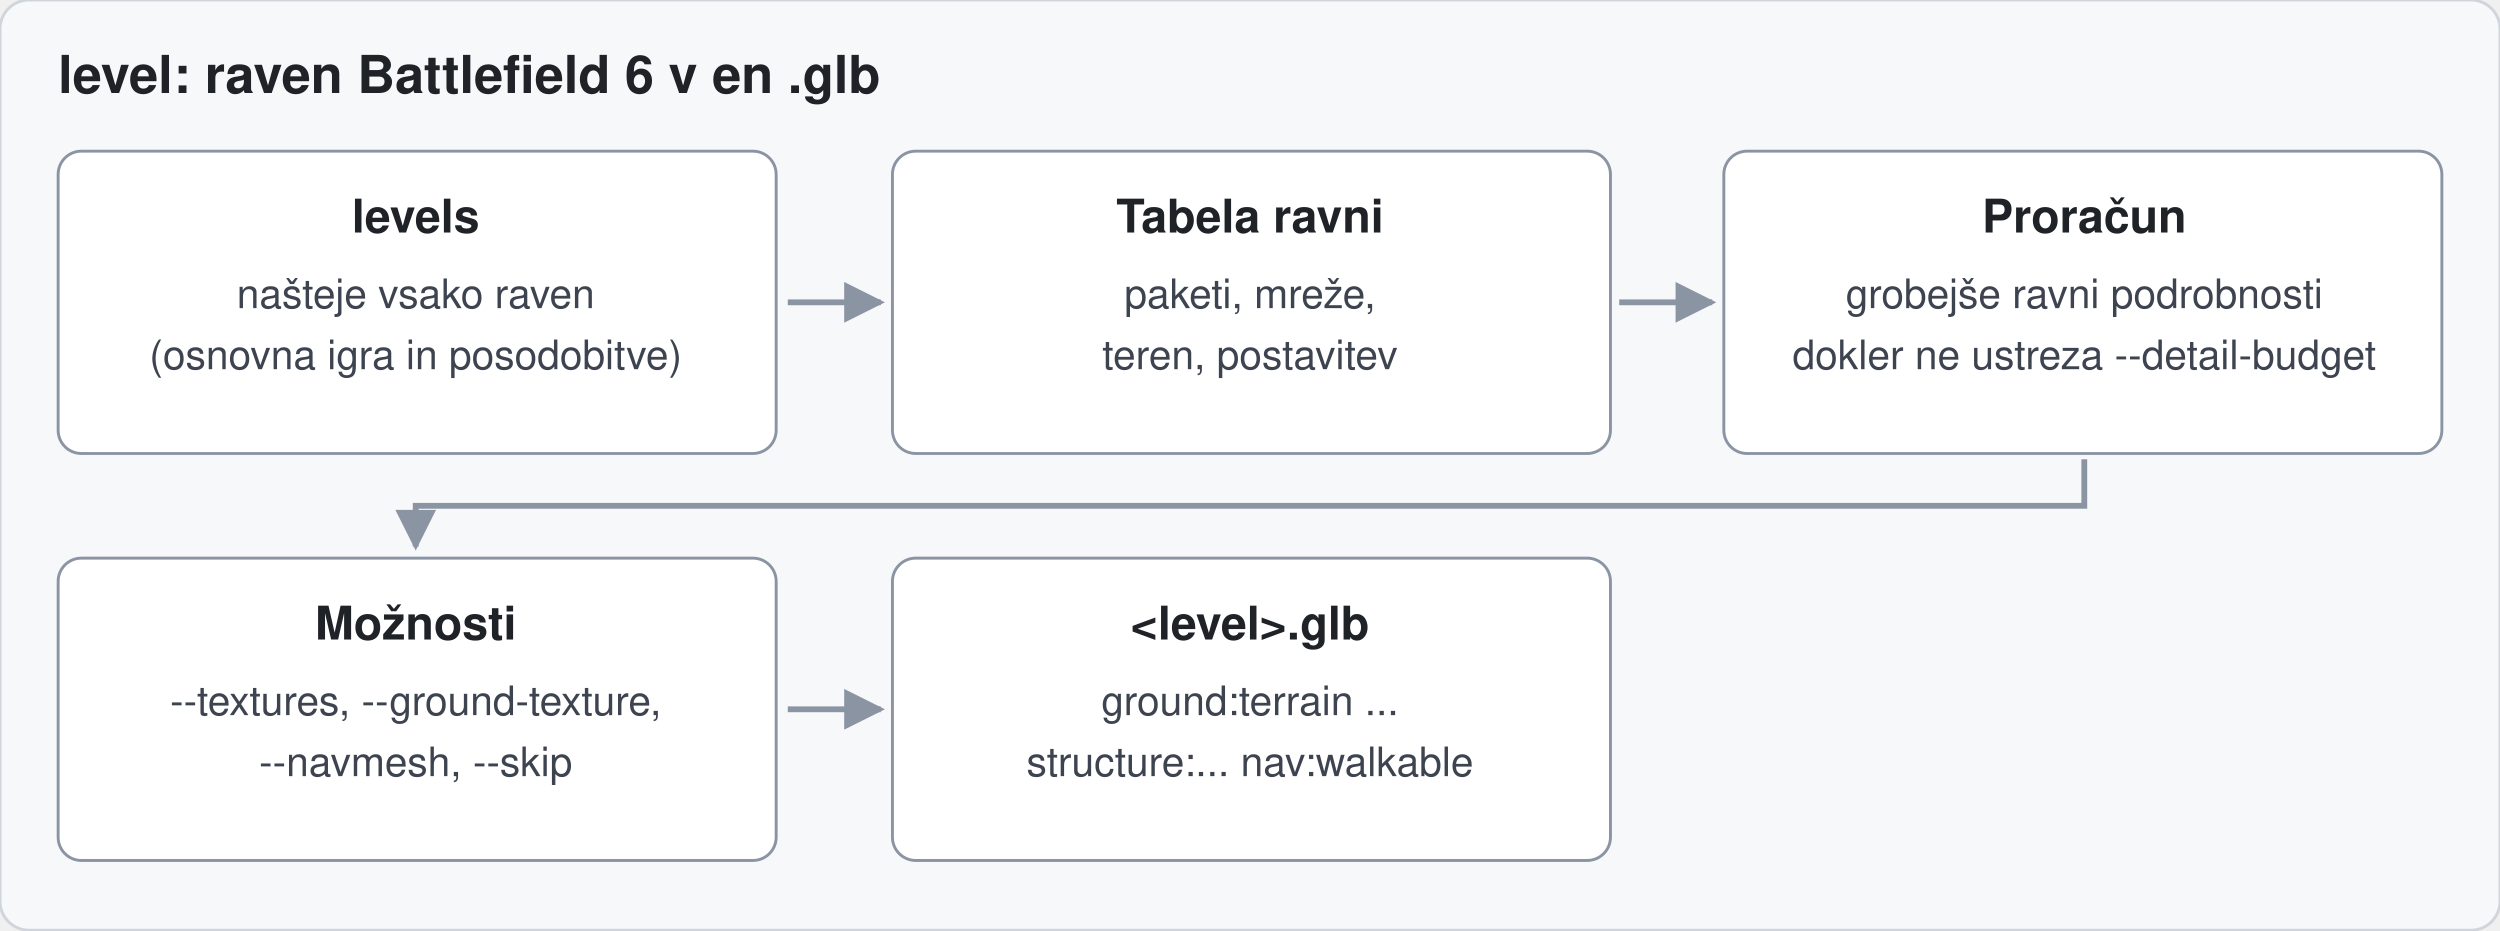
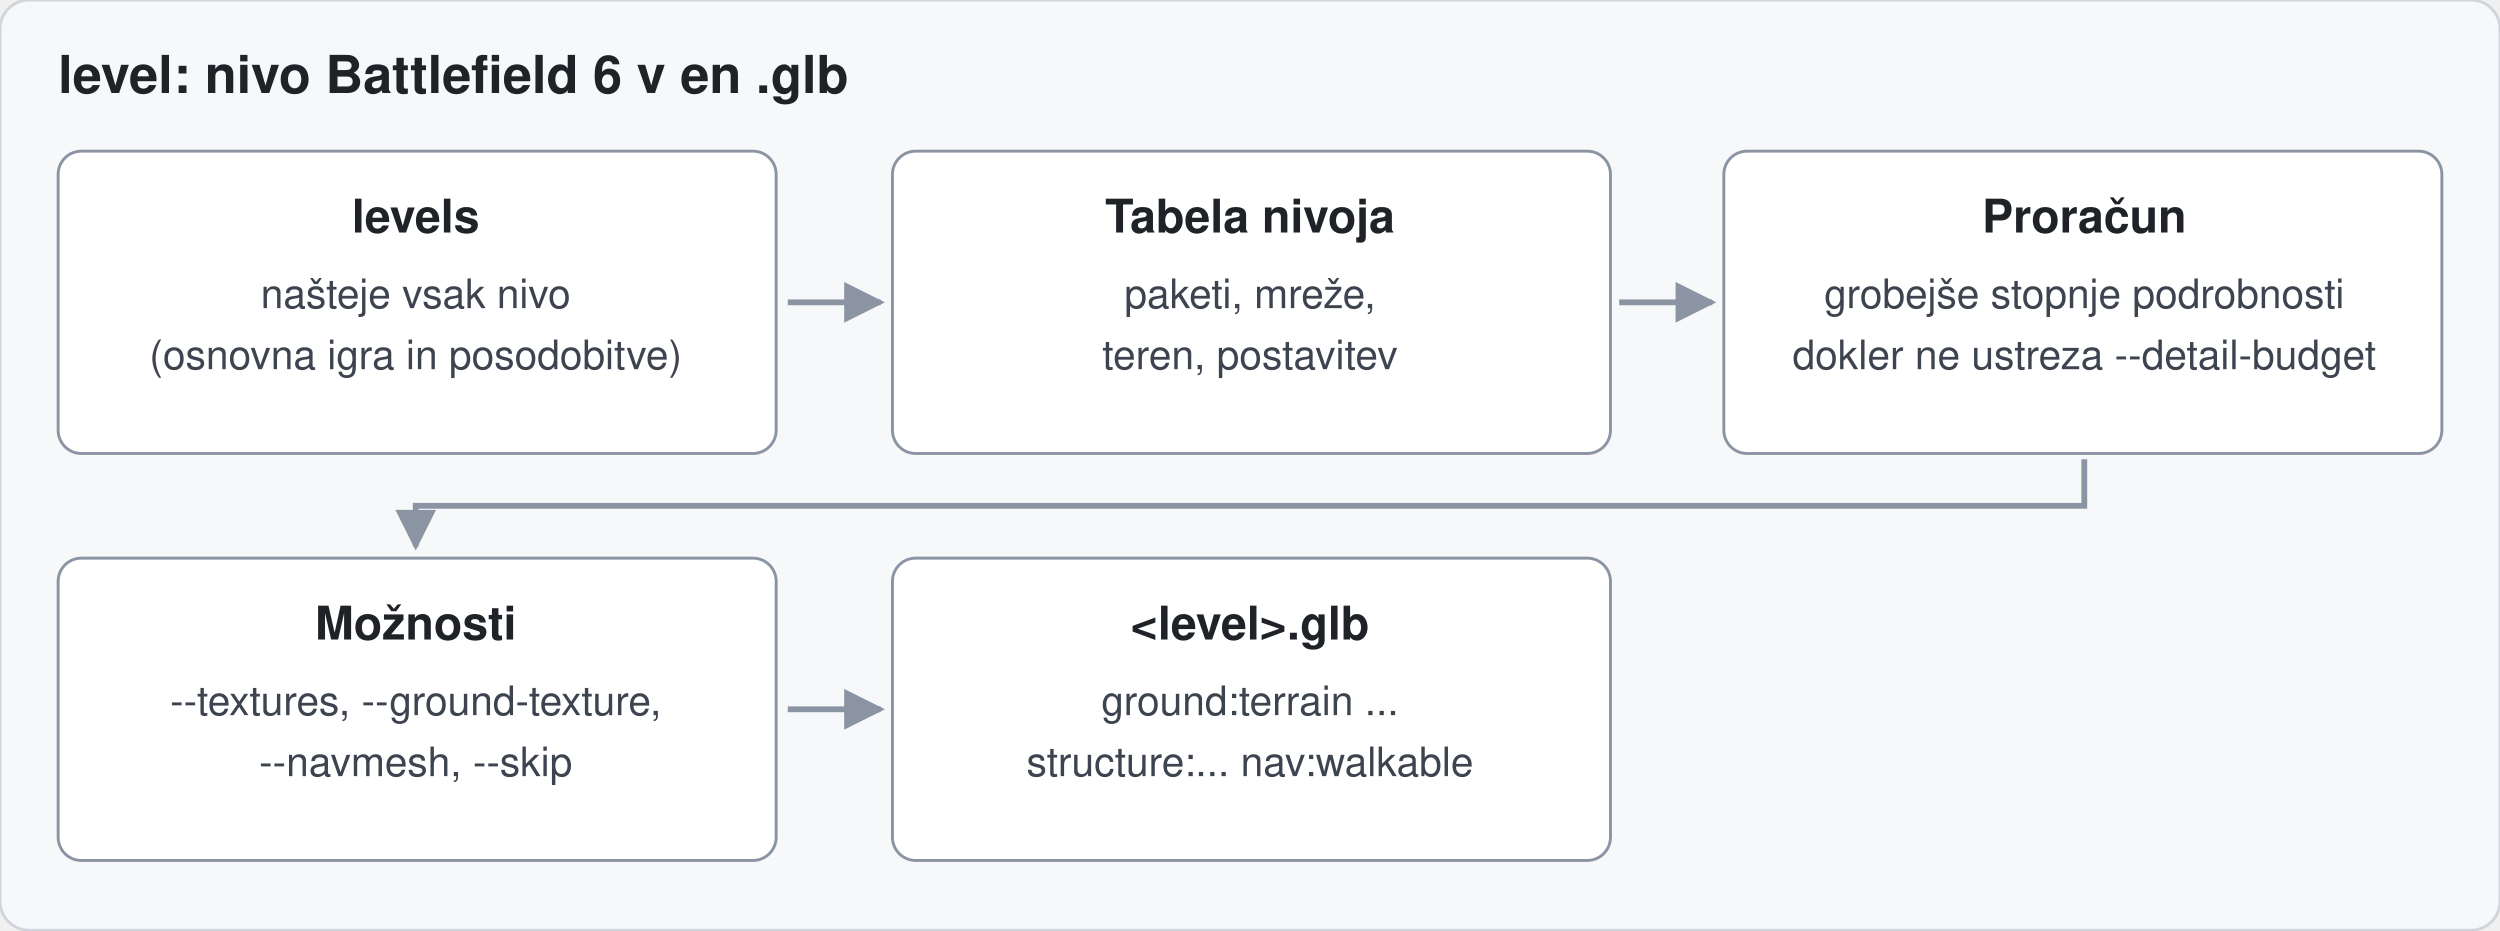
<svg xmlns="http://www.w3.org/2000/svg" width="860" height="320" viewBox="0 0 860 320" role="img" aria-label="level: a Battlefield 6 level into one .glb">
  <rect width="860" height="320" rx="10" fill="#f7f8fa" stroke="#d0d4db" />
  <defs>
    <marker id="a" viewBox="0 0 10 10" refX="9" refY="5" markerWidth="7" markerHeight="7" orient="auto-start-reverse">
      <path d="M0,0 L10,5 L0,10 z" fill="#8a94a3" />
    </marker>
  </defs>
-   <text x="20" y="32" font-family="Segoe UI,Helvetica,Arial,sans-serif" font-size="18" font-weight="600" fill="#1f2328" text-anchor="start">level: raven Battlefield 6 v en .glb</text>
+   <text x="20" y="32" font-family="Segoe UI,Helvetica,Arial,sans-serif" font-size="18" font-weight="600" fill="#1f2328" text-anchor="start">level: nivo Battlefield 6 v en .glb</text>
  <rect x="20" y="52" width="247" height="104" rx="8" fill="#ffffff" stroke="#8a94a3" />
  <text x="143" y="80" font-family="Segoe UI,Helvetica,Arial,sans-serif" font-size="16" font-weight="600" fill="#1f2328" text-anchor="middle">levels</text>
-   <text x="143" y="106" font-family="Segoe UI,Helvetica,Arial,sans-serif" font-size="14" font-weight="400" fill="#3d4450" text-anchor="middle">našteje vsako raven</text>
+   <text x="143" y="106" font-family="Segoe UI,Helvetica,Arial,sans-serif" font-size="14" font-weight="400" fill="#3d4450" text-anchor="middle">našteje vsak nivo</text>
  <text x="143" y="127" font-family="Segoe UI,Helvetica,Arial,sans-serif" font-size="14" font-weight="400" fill="#3d4450" text-anchor="middle">(osnovna igra in posodobitve)</text>
  <rect x="307" y="52" width="247" height="104" rx="8" fill="#ffffff" stroke="#8a94a3" />
-   <text x="430" y="80" font-family="Segoe UI,Helvetica,Arial,sans-serif" font-size="16" font-weight="600" fill="#1f2328" text-anchor="middle">Tabela ravni</text>
+   <text x="430" y="80" font-family="Segoe UI,Helvetica,Arial,sans-serif" font-size="16" font-weight="600" fill="#1f2328" text-anchor="middle">Tabela nivoja</text>
  <text x="430" y="106" font-family="Segoe UI,Helvetica,Arial,sans-serif" font-size="14" font-weight="400" fill="#3d4450" text-anchor="middle">paketi, mreže,</text>
  <text x="430" y="127" font-family="Segoe UI,Helvetica,Arial,sans-serif" font-size="14" font-weight="400" fill="#3d4450" text-anchor="middle">teren, postavitev</text>
  <rect x="593" y="52" width="247" height="104" rx="8" fill="#ffffff" stroke="#8a94a3" />
  <text x="717" y="80" font-family="Segoe UI,Helvetica,Arial,sans-serif" font-size="16" font-weight="600" fill="#1f2328" text-anchor="middle">Proračun</text>
-   <text x="717" y="106" font-family="Segoe UI,Helvetica,Arial,sans-serif" font-size="14" font-weight="400" fill="#3d4450" text-anchor="middle">grobejše ravni podrobnosti</text>
+   <text x="717" y="106" font-family="Segoe UI,Helvetica,Arial,sans-serif" font-size="14" font-weight="400" fill="#3d4450" text-anchor="middle">grobejše stopnje podrobnosti</text>
  <text x="717" y="127" font-family="Segoe UI,Helvetica,Arial,sans-serif" font-size="14" font-weight="400" fill="#3d4450" text-anchor="middle">dokler ne ustreza --detail-budget</text>
  <rect x="20" y="192" width="247" height="104" rx="8" fill="#ffffff" stroke="#8a94a3" />
  <text x="143" y="220" font-family="Segoe UI,Helvetica,Arial,sans-serif" font-size="16" font-weight="600" fill="#1f2328" text-anchor="middle">Možnosti</text>
  <text x="143" y="246" font-family="Segoe UI,Helvetica,Arial,sans-serif" font-size="14" font-weight="400" fill="#3d4450" text-anchor="middle">--textures, --ground-texture,</text>
  <text x="143" y="267" font-family="Segoe UI,Helvetica,Arial,sans-serif" font-size="14" font-weight="400" fill="#3d4450" text-anchor="middle">--navmesh, --skip</text>
  <rect x="307" y="192" width="247" height="104" rx="8" fill="#ffffff" stroke="#8a94a3" />
  <text x="430" y="220" font-family="Segoe UI,Helvetica,Arial,sans-serif" font-size="16" font-weight="600" fill="#1f2328" text-anchor="middle">&lt;level&gt;.glb</text>
  <text x="430" y="246" font-family="Segoe UI,Helvetica,Arial,sans-serif" font-size="14" font-weight="400" fill="#3d4450" text-anchor="middle">ground:terrain ...</text>
  <text x="430" y="267" font-family="Segoe UI,Helvetica,Arial,sans-serif" font-size="14" font-weight="400" fill="#3d4450" text-anchor="middle">structure:... nav:walkable</text>
  <line x1="271" y1="104.0" x2="303" y2="104.0" stroke="#8a94a3" stroke-width="2" marker-end="url(#a)" />
  <line x1="557" y1="104.0" x2="589" y2="104.0" stroke="#8a94a3" stroke-width="2" marker-end="url(#a)" />
  <path d="M717,158 V174 H143 V188" fill="none" stroke="#8a94a3" stroke-width="2" marker-end="url(#a)" />
  <line x1="271" y1="244.0" x2="303" y2="244.0" stroke="#8a94a3" stroke-width="2" marker-end="url(#a)" />
</svg>
